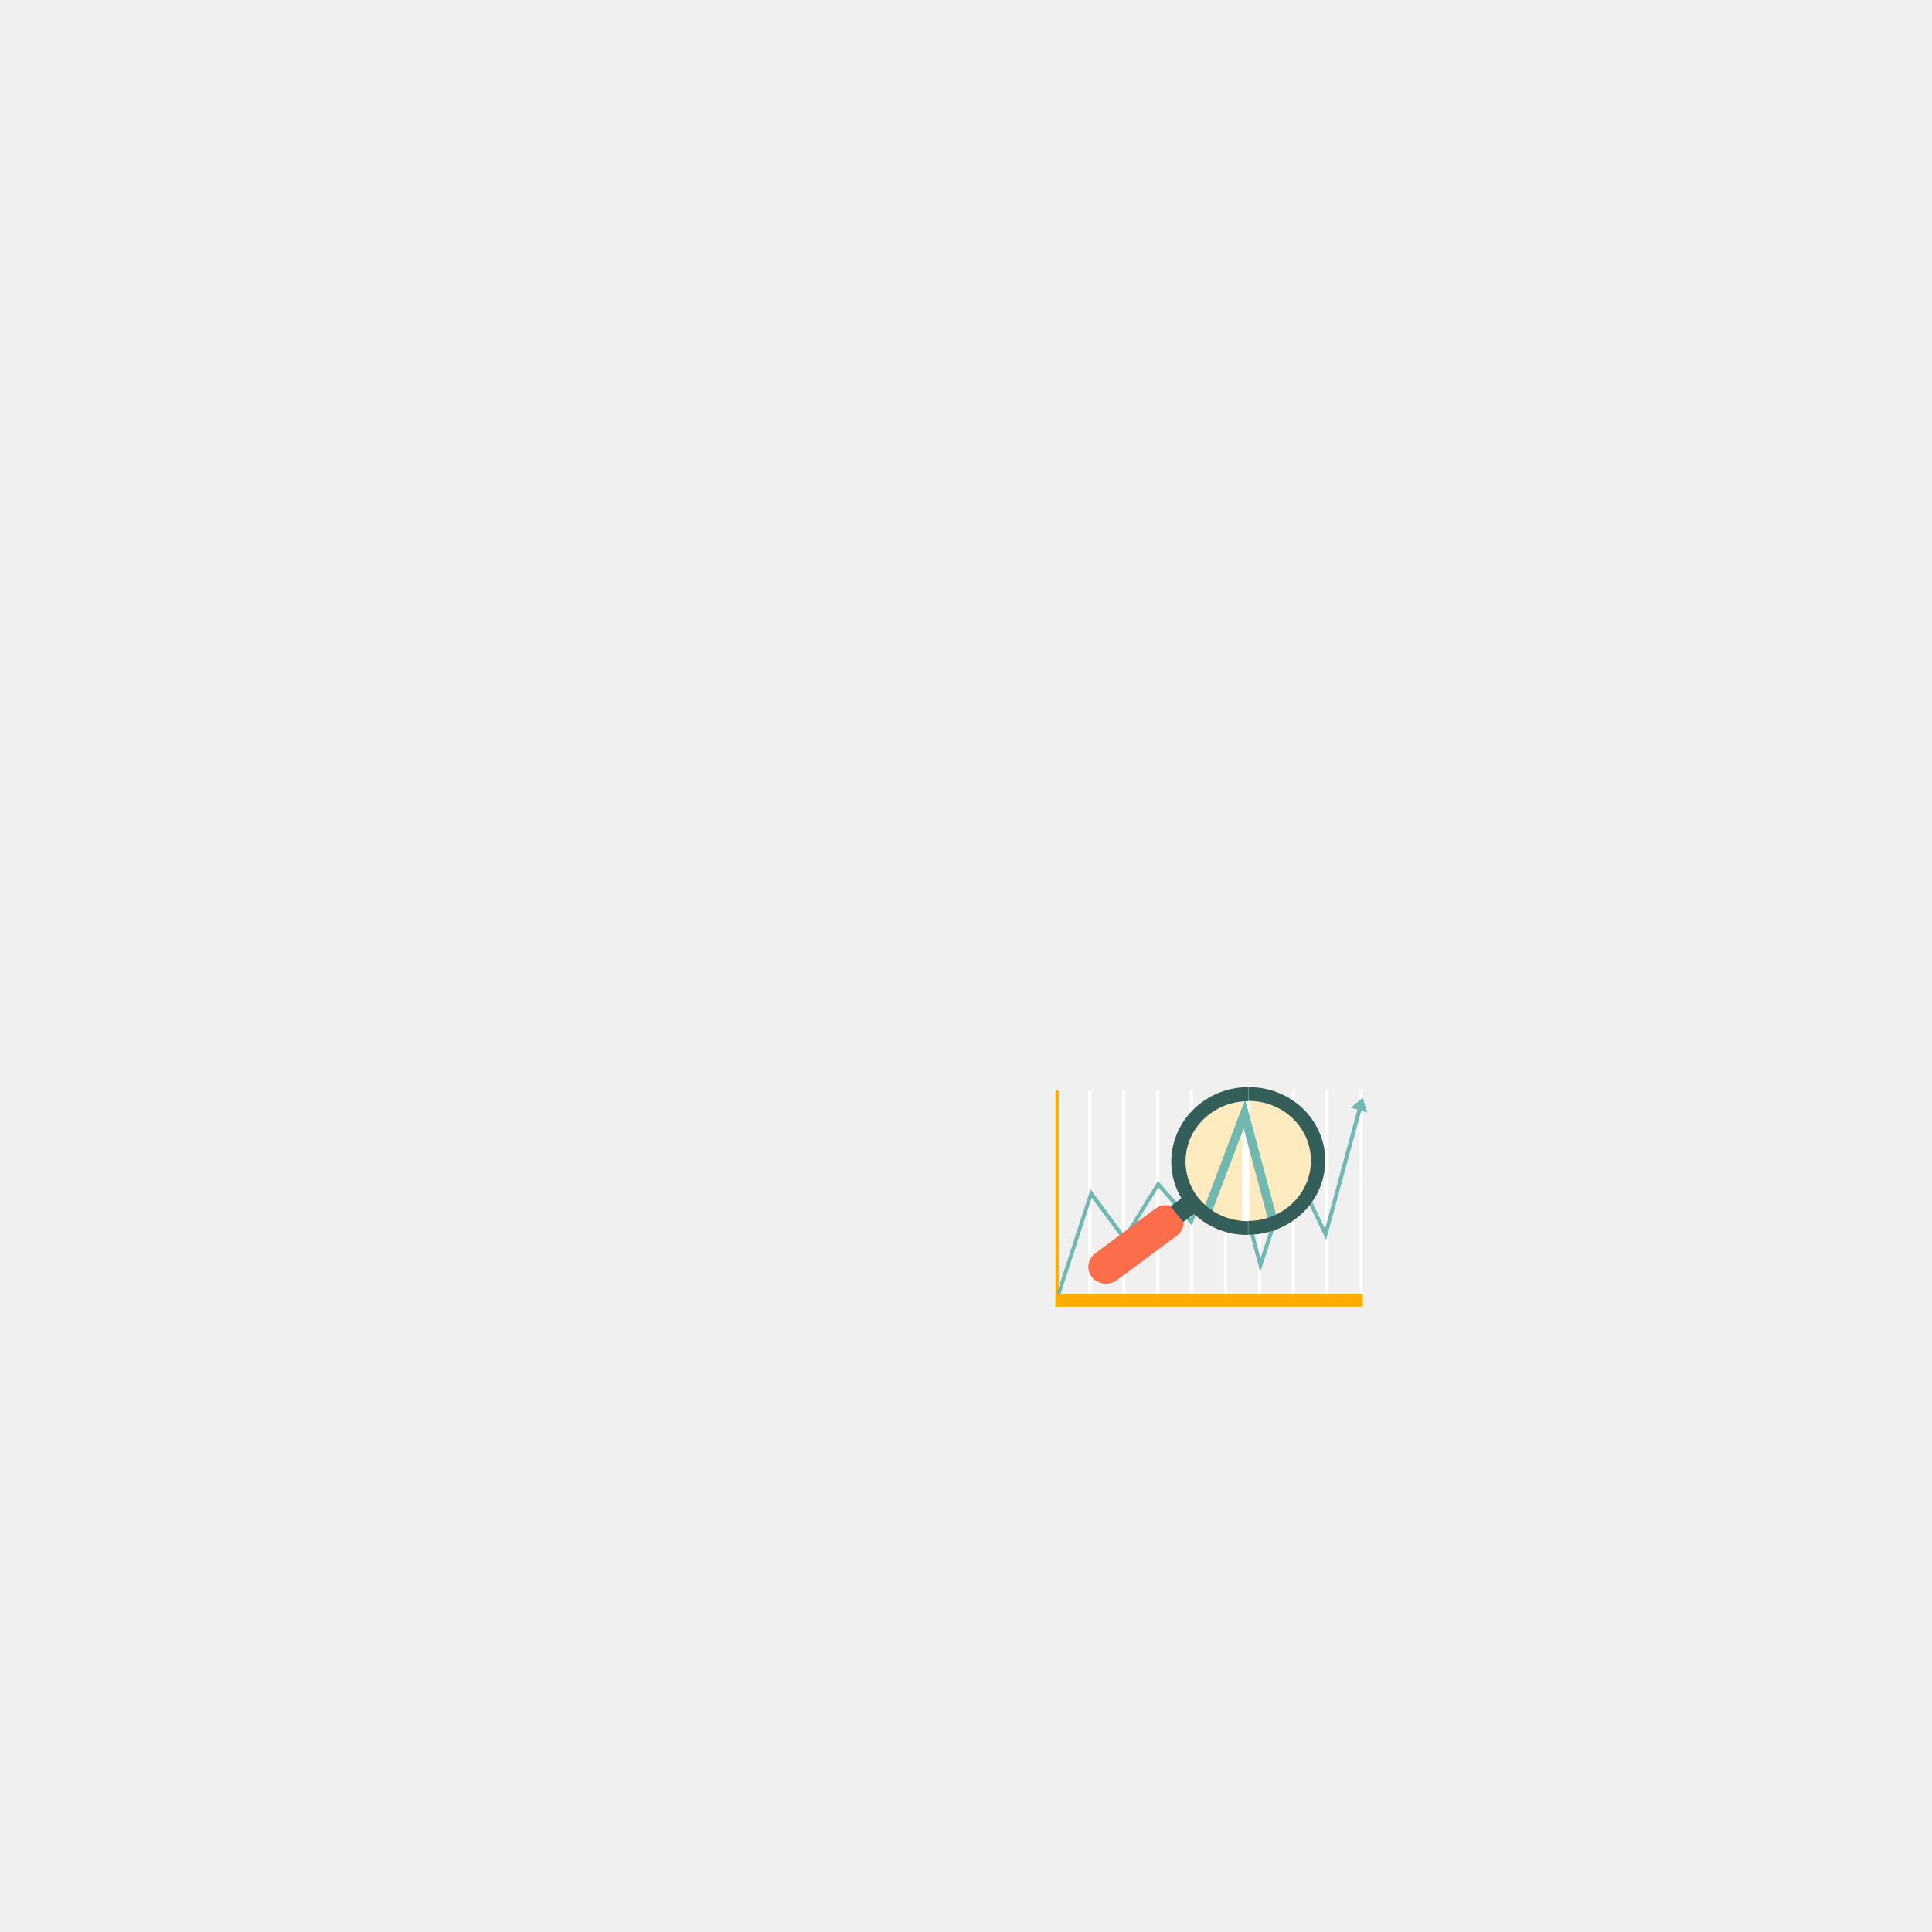
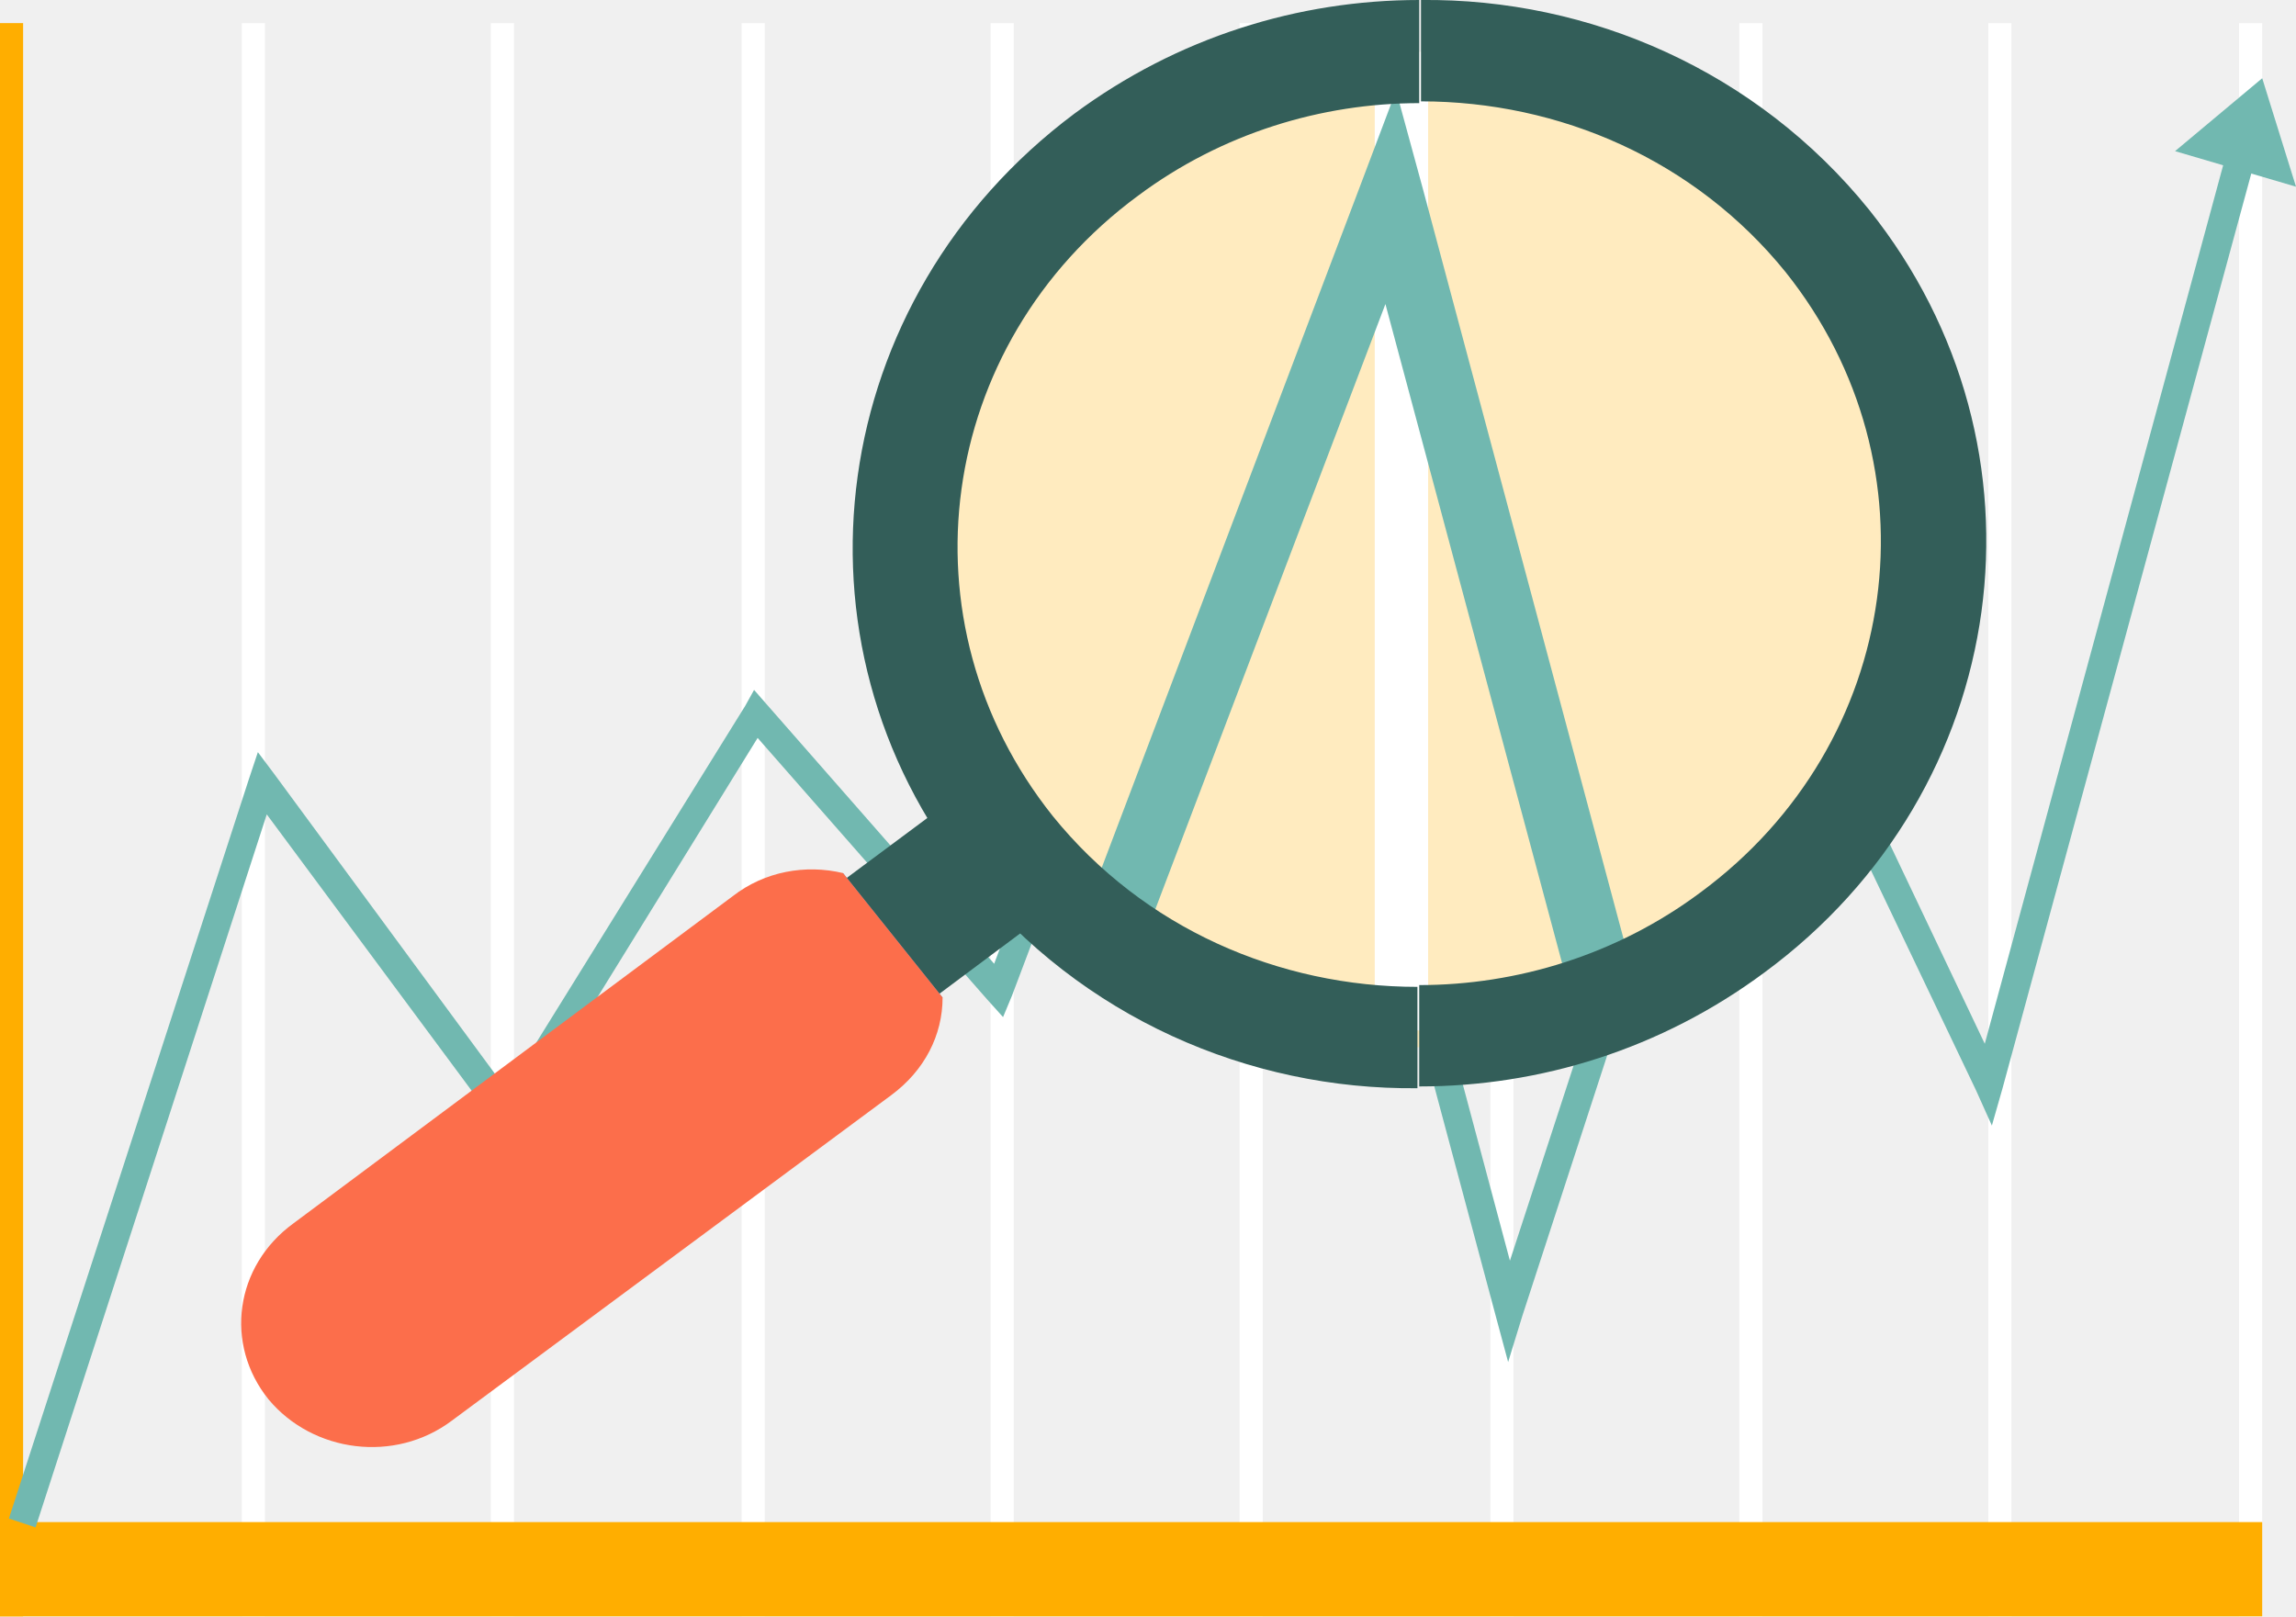
- <svg xmlns="http://www.w3.org/2000/svg" version="1.1" id="Objects" x="0px" y="0px" viewBox="0 0 799.9 799.9" style="enable-background:new 0 0 799.9 799.9;" xml:space="preserve">
+ <svg xmlns="http://www.w3.org/2000/svg" version="1.1" id="Objects" x="0px" y="0px" viewBox="0 0 129.1 90.9" style="enable-background:new 0 0 129.1 90.9;" xml:space="preserve">
  <style type="text/css">
- 	.st0{fill-rule:evenodd;clip-rule:evenodd;fill:#FFFFFF;}
- 	.st1{fill-rule:evenodd;clip-rule:evenodd;fill:#FFAE00;}
+ 	.st0{fill:#FFFFFF;}
+ 	.st1{fill:#FFAE00;}
	.st2{fill:#71B8B0;}
- 	.st3{fill-rule:evenodd;clip-rule:evenodd;fill:#FFEBBF;}
+ 	.st3{fill:#FFEBBF;}
	.st4{fill:#335E59;}
	.st5{fill:#5896CC;}
	.st6{fill:#FC6E4B;}
- 	.st7{fill-rule:evenodd;clip-rule:evenodd;fill:#71B8B0;}
</style>
  <g>
    <g>
      <g>
        <g>
-           <rect x="450.6" y="451.4" class="st0" width="1.3" height="89.6" />
-           <rect x="464.6" y="451.4" class="st0" width="1.3" height="89.6" />
-           <rect x="478.7" y="451.4" class="st0" width="1.3" height="89.6" />
-           <rect x="492.7" y="451.4" class="st0" width="1.3" height="89.6" />
-           <rect x="506.7" y="451.4" class="st0" width="1.3" height="89.6" />
-           <rect x="520.8" y="451.4" class="st0" width="1.3" height="89.6" />
-           <rect x="534.8" y="451.4" class="st0" width="1.3" height="89.6" />
-           <rect x="548.8" y="451.4" class="st0" width="1.3" height="89.6" />
-           <rect x="562.9" y="451.4" class="st0" width="1.3" height="89.6" />
-           <rect x="437" y="535.7" class="st1" width="127.2" height="5.3" />
-           <rect x="437" y="451.4" class="st1" width="1.3" height="89.6" />
+           <rect x="13.6" y="1.3" class="st0" width="1.3" height="89.6" />
+           <rect x="27.6" y="1.3" class="st0" width="1.3" height="89.6" />
+           <rect x="41.7" y="1.3" class="st0" width="1.3" height="89.6" />
+           <rect x="55.7" y="1.3" class="st0" width="1.3" height="89.6" />
+           <rect x="69.7" y="1.3" class="st0" width="1.3" height="89.6" />
+           <rect x="83.8" y="1.3" class="st0" width="1.3" height="89.6" />
+           <rect x="97.8" y="1.3" class="st0" width="1.3" height="89.6" />
+           <rect x="111.8" y="1.3" class="st0" width="1.3" height="89.6" />
+           <rect x="125.9" y="1.3" class="st0" width="1.3" height="89.6" />
+           <rect y="85.6" class="st1" width="127.2" height="5.3" />
+           <rect y="1.3" class="st1" width="1.3" height="89.6" />
        </g>
-         <polygon class="st2" points="437.5,535.5 451,493.9 451.5,492.4 452.4,493.6 465.5,511.4 478.9,489.8 479.4,488.9 480.1,489.7      492.9,504.3 506.4,468.5 507.3,466.2 507.9,468.6 521.9,521 534.5,482.4 535.1,480.4 536,482.3 548.6,508.8 562.6,457.2      564.2,457.6 549.6,511.3 549,513.4 548.1,511.4 535.4,484.8 522.6,524.1 521.8,526.7 521.1,524.1 507,471.4 493.9,506.1      493.4,507.3 492.5,506.3 479.6,491.6 466.2,513.3 465.6,514.3 464.9,513.3 452,495.9 439,536    " />
+         <polygon class="st2" points="0.5,85.4 14,43.8 14.5,42.3 15.4,43.5 28.5,61.3 41.9,39.7 42.4,38.8 43.1,39.6 55.9,54.2      69.4,18.4 70.3,16.1 70.9,18.5 84.9,70.9 97.5,32.3 98.1,30.3 99,32.2 111.6,58.7 125.6,7.1 127.2,7.5 112.6,61.2 112,63.3      111.1,61.3 98.4,34.7 85.6,74 84.8,76.6 84.1,74 70,21.3 56.9,56 56.4,57.2 55.5,56.2 42.6,41.5 29.2,63.2 28.6,64.2 27.9,63.2      15,45.8 2,85.9    " />
      </g>
-       <path class="st3" d="M517.2,509c15.4,0,28-12.6,28-28c0-15.4-12.6-28-28-28c-15.4,0-28,12.6-28,28    C489.2,496.4,501.8,509,517.2,509z" />
+       <path class="st3" d="M80.2,58.9c15.4,0,28-12.6,28-28s-12.6-28-28-28c-15.4,0-28,12.6-28,28S64.8,58.9,80.2,58.9z" />
      <g>
-         <path class="st0" d="M517.3,508.1V453h0c-1,0-2,0.1-3,0.2v54.7C515.2,507.9,516.2,508,517.3,508.1z" />
-         <path class="st2" d="M498,501.4l15.5-40.9l2-5.3l1.5,5.5l12.2,45.6c-0.7,0.3-1.4,0.6-2.1,0.9c-0.5,0.1-0.9,0.2-1.4,0.3     l-10.8-40.3l-13.8,36.3c-0.8-0.4-1.6-0.9-2.3-1.4C498.6,501.9,498.3,501.6,498,501.4z" />
+         <path class="st0" d="M80.3,58V2.9l0,0c-1,0-2,0.1-3,0.2v54.7C78.2,57.8,79.2,57.9,80.3,58z" />
+         <path class="st2" d="M61,51.3l15.5-40.9l2-5.3l1.5,5.5l12.2,45.6c-0.7,0.3-1.4,0.6-2.1,0.9c-0.5,0.1-0.9,0.2-1.4,0.3L77.9,17.1     L64.1,53.4c-0.8-0.4-1.6-0.9-2.3-1.4C61.6,51.8,61.3,51.5,61,51.3z" />
      </g>
      <g>
-         <path class="st4" d="M542.1,461.9c-6.3-7.8-15.7-11.9-25.2-11.8v5.7c7.8,0,15.4,3.3,20.5,9.6c8.7,10.9,6.6,26.5-4.8,34.9     c-4.7,3.5-10.3,5.2-15.8,5.2v5.7c6.8,0,13.6-2.1,19.4-6.4C550.2,494.5,552.8,475.3,542.1,461.9z M516.8,450.1     c-6.8,0-13.6,2.1-19.4,6.4c-13.9,10.4-16.6,29.6-5.9,43c6.3,7.8,15.7,11.9,25.2,11.8v-5.7c-7.8,0-15.4-3.3-20.5-9.6l0,0     c-8.7-10.9-6.6-26.5,4.8-34.9c4.7-3.5,10.3-5.2,15.8-5.2V450.1z" />
-         <polygon class="st4" points="472.4,519 467.1,512.5 491.7,494.2 496.9,500.7    " />
-         <polygon class="st5" points="473.3,518.6 467.8,511.6 484.4,499.2 490,506.2    " />
-         <path class="st6" d="M462.4,530c-3.2,2.4-7.8,1.8-10.3-1.2c-2.5-3.1-1.9-7.5,1.4-9.9l24.7-18.4c1.8-1.4,4.1-1.8,6.2-1.3l5.6,7     c0,2.1-1,4.1-2.9,5.5L462.4,530z" />
-         <path class="st6" d="M462.1,529.8c-3,2.2-7.3,1.7-9.7-1.2c-2.3-2.9-1.7-7,1.3-9.3l23.2-17.3c3-2.2,7.3-1.7,9.6,1.2     c2.3,2.9,1.7,7-1.3,9.3L462.1,529.8z" />
+         <path class="st4" d="M105.1,11.8C98.8,4,89.4-0.1,79.9,0v5.7c7.8,0,15.4,3.3,20.5,9.6c8.7,10.9,6.6,26.5-4.8,34.9     c-4.7,3.5-10.3,5.2-15.8,5.2v5.7c6.8,0,13.6-2.1,19.4-6.4C113.2,44.4,115.8,25.2,105.1,11.8z M79.8,0C73,0,66.2,2.1,60.4,6.4     c-13.9,10.4-16.6,29.6-5.9,43c6.3,7.8,15.7,11.9,25.2,11.8v-5.7c-7.8,0-15.4-3.3-20.5-9.6l0,0C50.5,35,52.6,19.4,64,11     c4.7-3.5,10.3-5.2,15.8-5.2V0z" />
+         <polygon class="st4" points="35.4,68.9 30.1,62.4 54.7,44.1 59.9,50.6    " />
+         <polygon class="st5" points="36.3,68.5 30.8,61.5 47.4,49.1 53,56.1    " />
+         <path class="st6" d="M25.4,79.9c-3.2,2.4-7.8,1.8-10.3-1.2c-2.5-3.1-1.9-7.5,1.4-9.9l24.7-18.4c1.8-1.4,4.1-1.8,6.2-1.3l5.6,7     c0,2.1-1,4.1-2.9,5.5L25.4,79.9z" />
+         <path class="st6" d="M25.1,79.7c-3,2.2-7.3,1.7-9.7-1.2c-2.3-2.9-1.7-7,1.3-9.3l23.2-17.3c3-2.2,7.3-1.7,9.6,1.2     c2.3,2.9,1.7,7-1.3,9.3L25.1,79.7z" />
      </g>
    </g>
-     <polygon class="st7" points="564.2,454.5 566.1,460.6 559.3,458.6  " />
+     <polygon class="st2" points="127.2,4.4 129.1,10.5 122.3,8.5  " />
  </g>
</svg>
